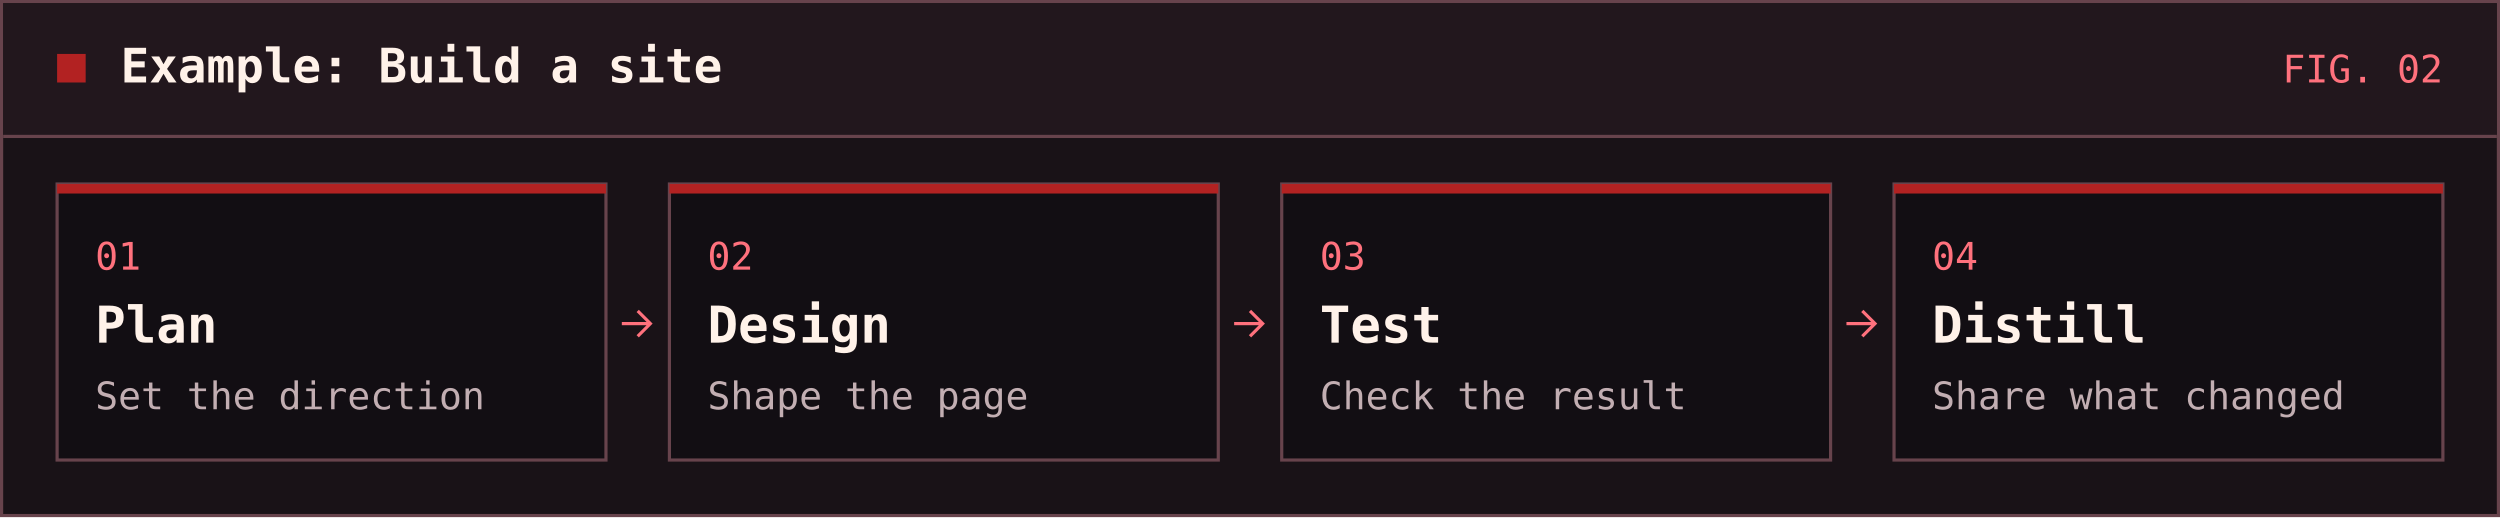
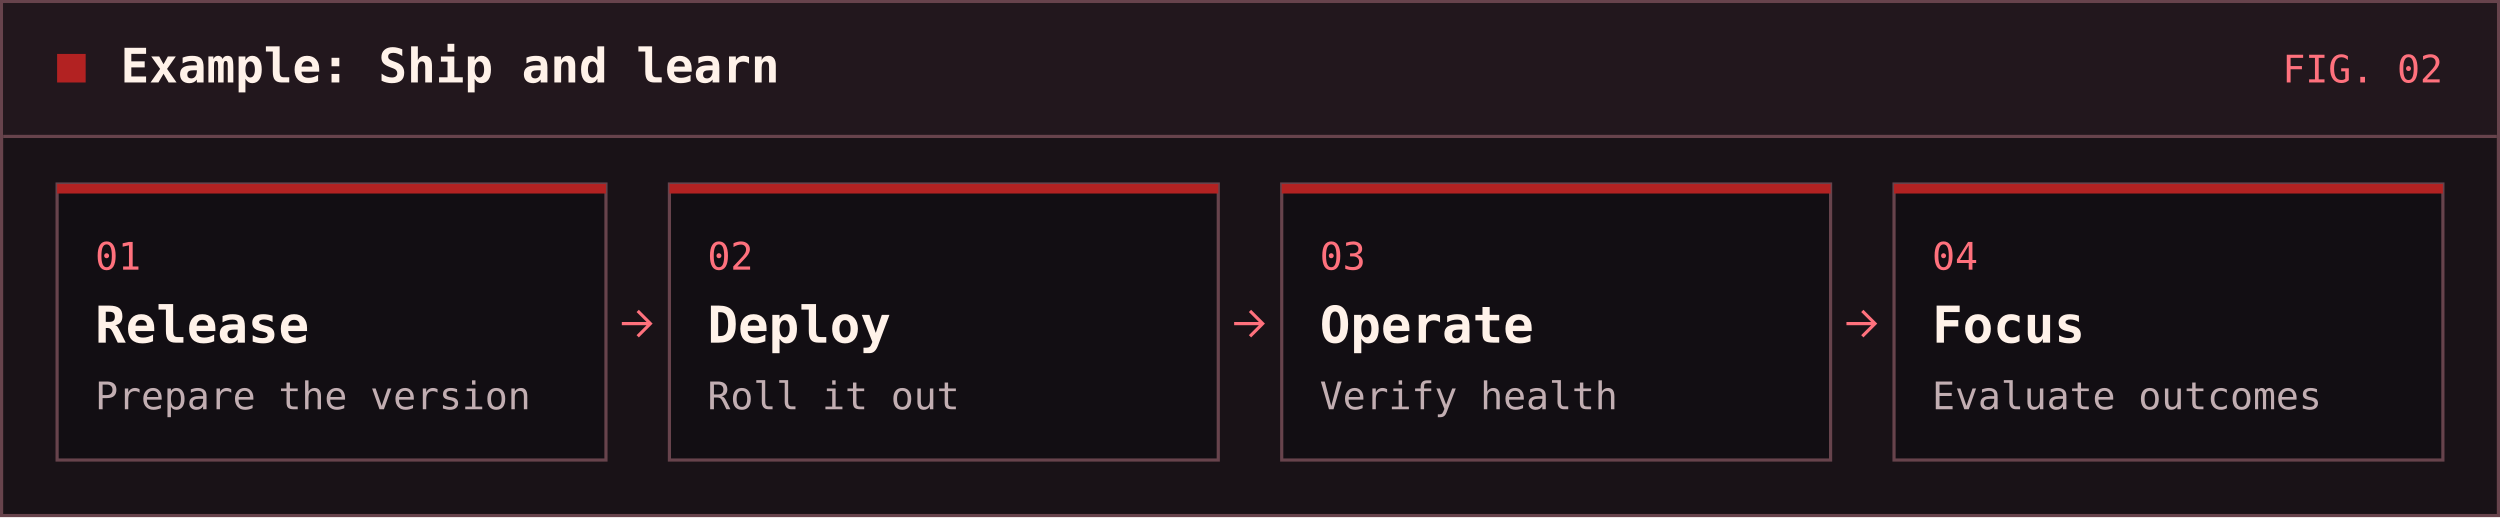
<svg xmlns="http://www.w3.org/2000/svg" viewBox="0 0 788 163" width="788" height="163" role="img" aria-labelledby="title description">
  <rect x="0.5" y="0.5" width="787" height="162" fill="#191217" stroke="#67434c" />
  <path d="M1 1h786v42H1z" fill="#22171d" />
  <path d="M1 43h786" stroke="#67434c" />
  <rect x="18" y="17" width="9" height="9" fill="#b22222" />
  <g font-family="ui-monospace, monospace">
-     <text x="38" y="26" font-size="15" font-weight="bold" fill="#fff2e9">Example: Build a site</text>
+     <text x="38" y="26" font-size="15" font-weight="bold" fill="#fff2e9">Example: Ship and learn</text>
    <text x="770" y="26" font-size="12" text-anchor="end" fill="#ff717d">FIG. 02</text>
    <g transform="translate(18,58)">
      <rect width="173" height="87" fill="#120e13" stroke="#67434c" />
      <rect width="173" height="3" fill="#b22222" />
      <text x="12" y="27" font-size="12" fill="#ff717d">01</text>
-       <text x="12" y="50" font-size="16" font-weight="bold" fill="#fff2e9">Plan</text>
-       <text x="12" y="71" font-size="12" fill="#c2aeb2">Set the direction</text>
+       <text x="12" y="50" font-size="16" font-weight="bold" fill="#fff2e9">Release</text>
+       <text x="12" y="71" font-size="12" fill="#c2aeb2">Prepare the version</text>
    </g>
    <path d="M196 102h9m-4-4 4 4-4 4" fill="none" stroke="#ff717d" />
    <g transform="translate(211,58)">
      <rect width="173" height="87" fill="#120e13" stroke="#67434c" />
      <rect width="173" height="3" fill="#b22222" />
      <text x="12" y="27" font-size="12" fill="#ff717d">02</text>
-       <text x="12" y="50" font-size="16" font-weight="bold" fill="#fff2e9">Design</text>
-       <text x="12" y="71" font-size="12" fill="#c2aeb2">Shape the page</text>
+       <text x="12" y="50" font-size="16" font-weight="bold" fill="#fff2e9">Deploy</text>
+       <text x="12" y="71" font-size="12" fill="#c2aeb2">Roll it out</text>
    </g>
    <path d="M389 102h9m-4-4 4 4-4 4" fill="none" stroke="#ff717d" />
    <g transform="translate(404,58)">
      <rect width="173" height="87" fill="#120e13" stroke="#67434c" />
      <rect width="173" height="3" fill="#b22222" />
      <text x="12" y="27" font-size="12" fill="#ff717d">03</text>
-       <text x="12" y="50" font-size="16" font-weight="bold" fill="#fff2e9">Test</text>
-       <text x="12" y="71" font-size="12" fill="#c2aeb2">Check the result</text>
+       <text x="12" y="50" font-size="16" font-weight="bold" fill="#fff2e9">Operate</text>
+       <text x="12" y="71" font-size="12" fill="#c2aeb2">Verify health</text>
    </g>
    <path d="M582 102h9m-4-4 4 4-4 4" fill="none" stroke="#ff717d" />
    <g transform="translate(597,58)">
      <rect width="173" height="87" fill="#120e13" stroke="#67434c" />
      <rect width="173" height="3" fill="#b22222" />
      <text x="12" y="27" font-size="12" fill="#ff717d">04</text>
-       <text x="12" y="50" font-size="16" font-weight="bold" fill="#fff2e9">Distill</text>
-       <text x="12" y="71" font-size="12" fill="#c2aeb2">Share what changed</text>
+       <text x="12" y="50" font-size="16" font-weight="bold" fill="#fff2e9">Focus</text>
+       <text x="12" y="71" font-size="12" fill="#c2aeb2">Evaluate outcomes</text>
    </g>
  </g>
</svg>
